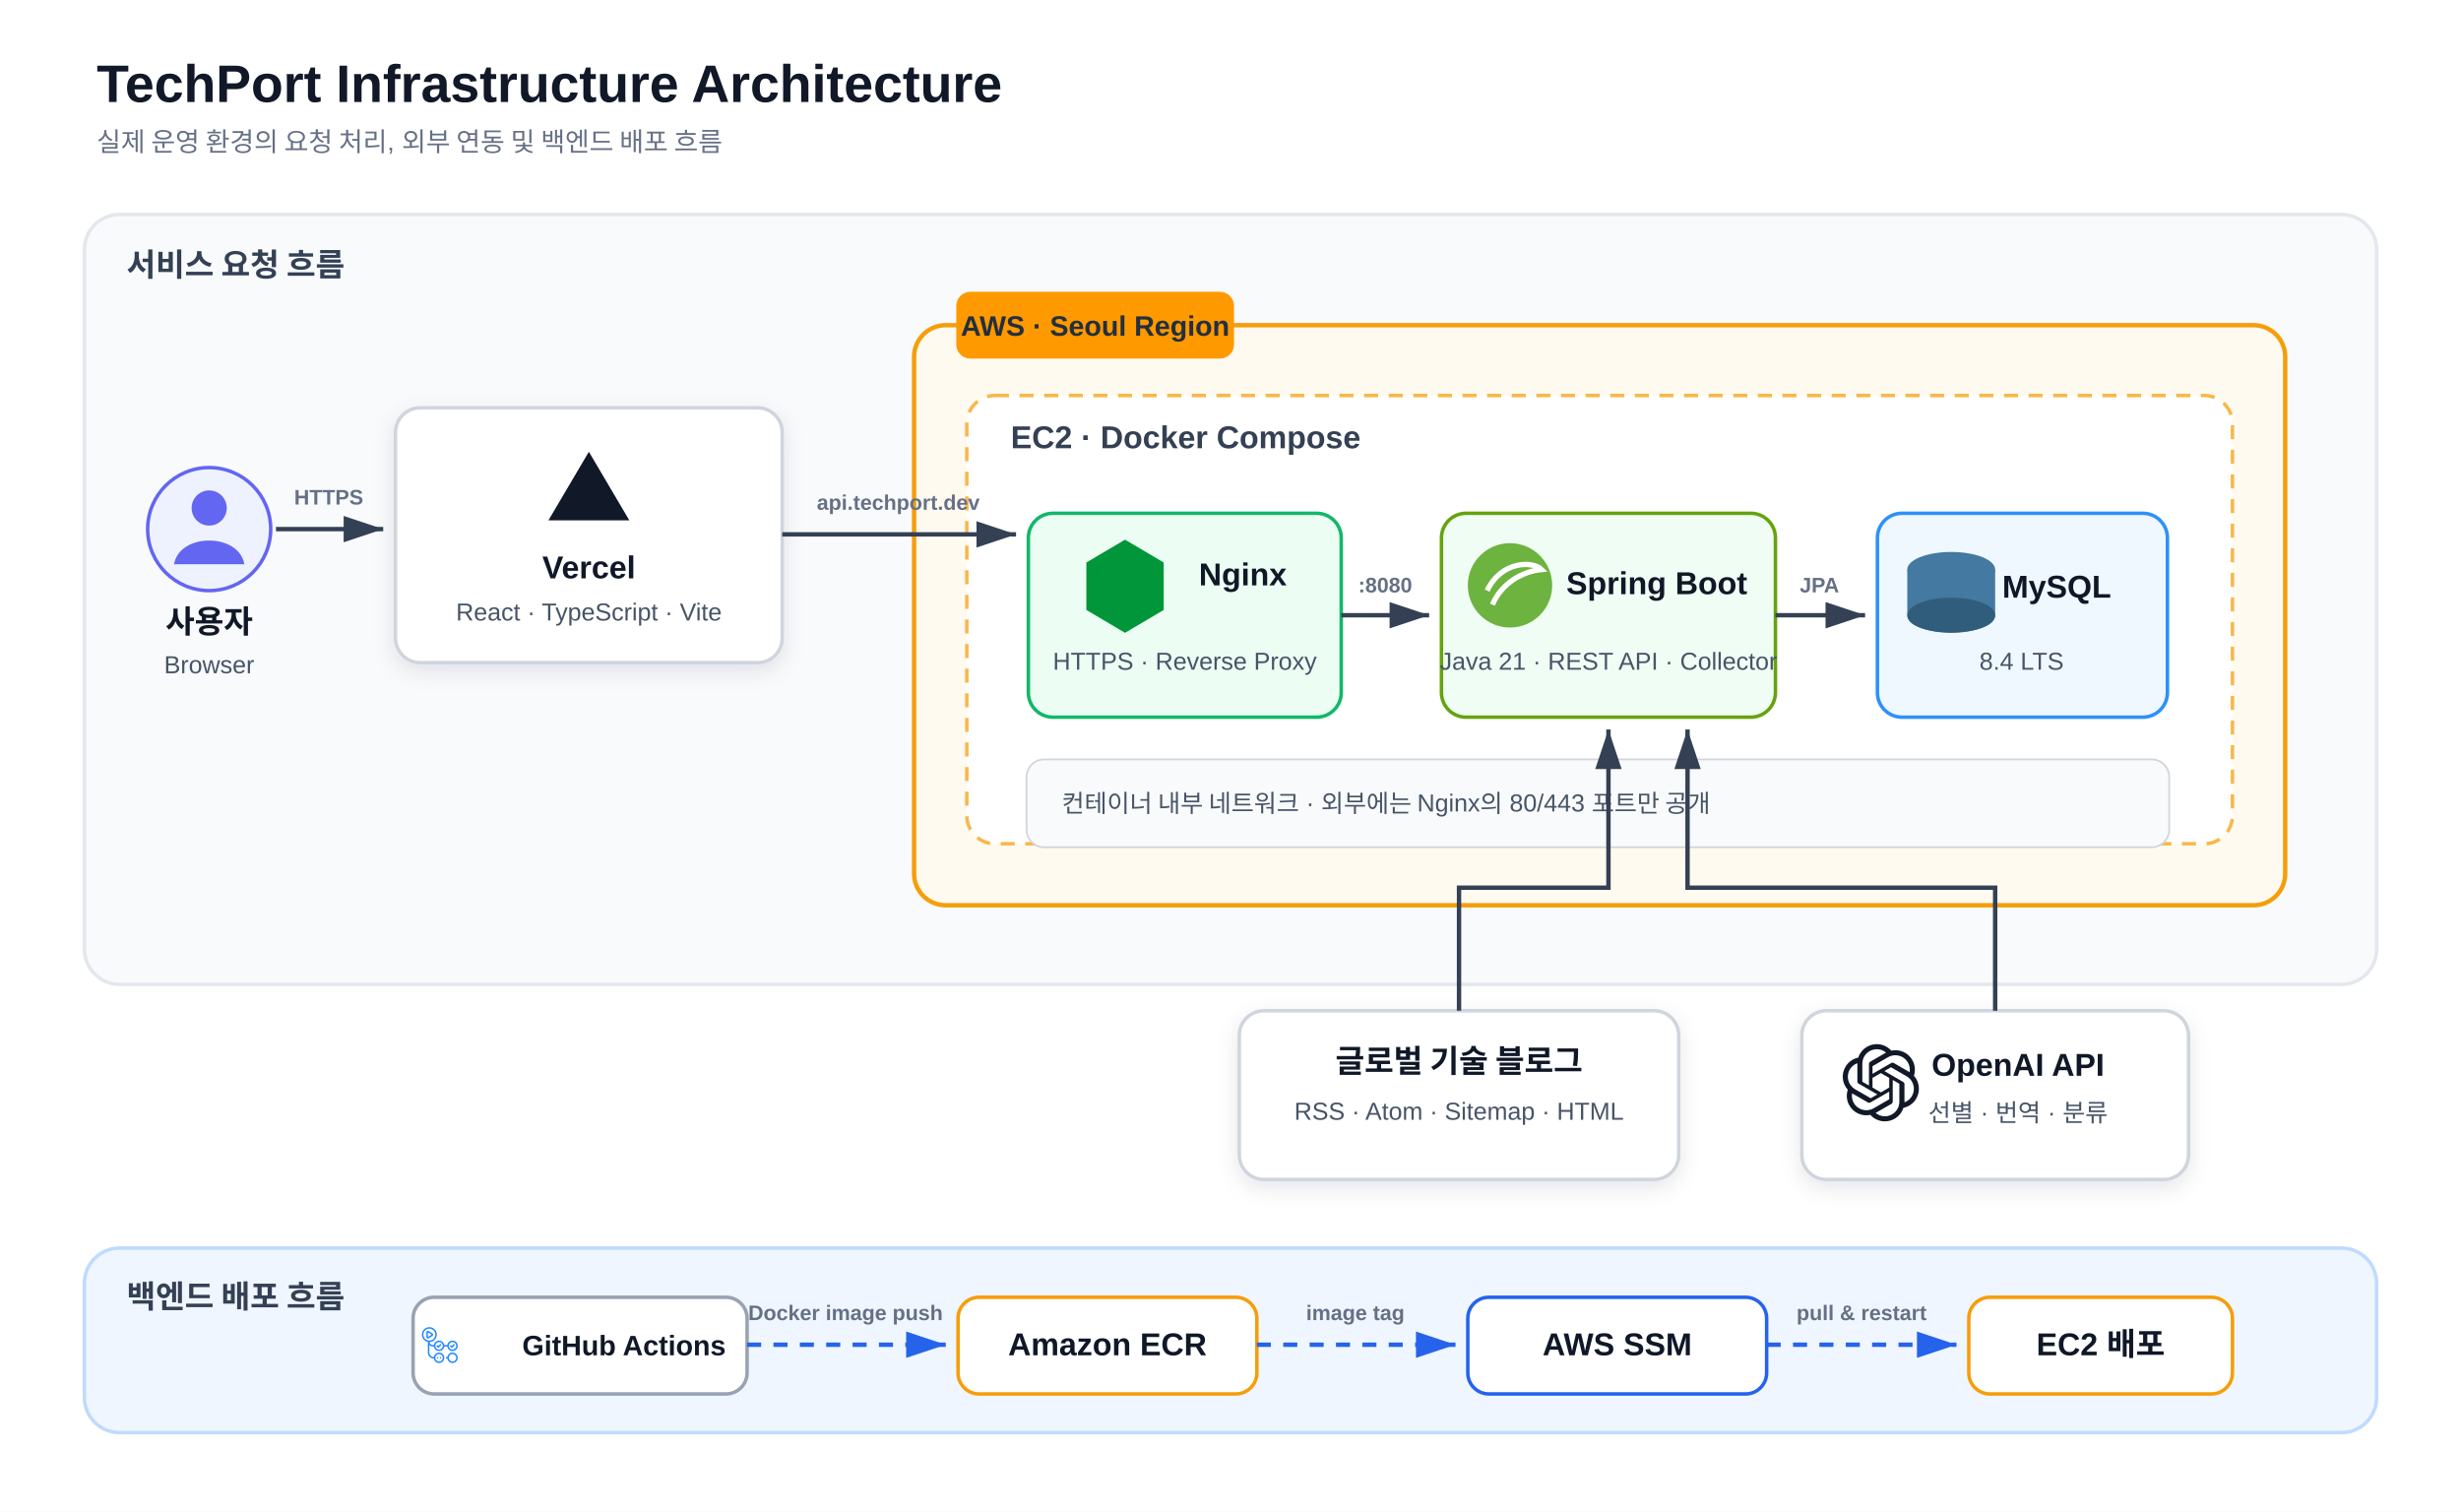
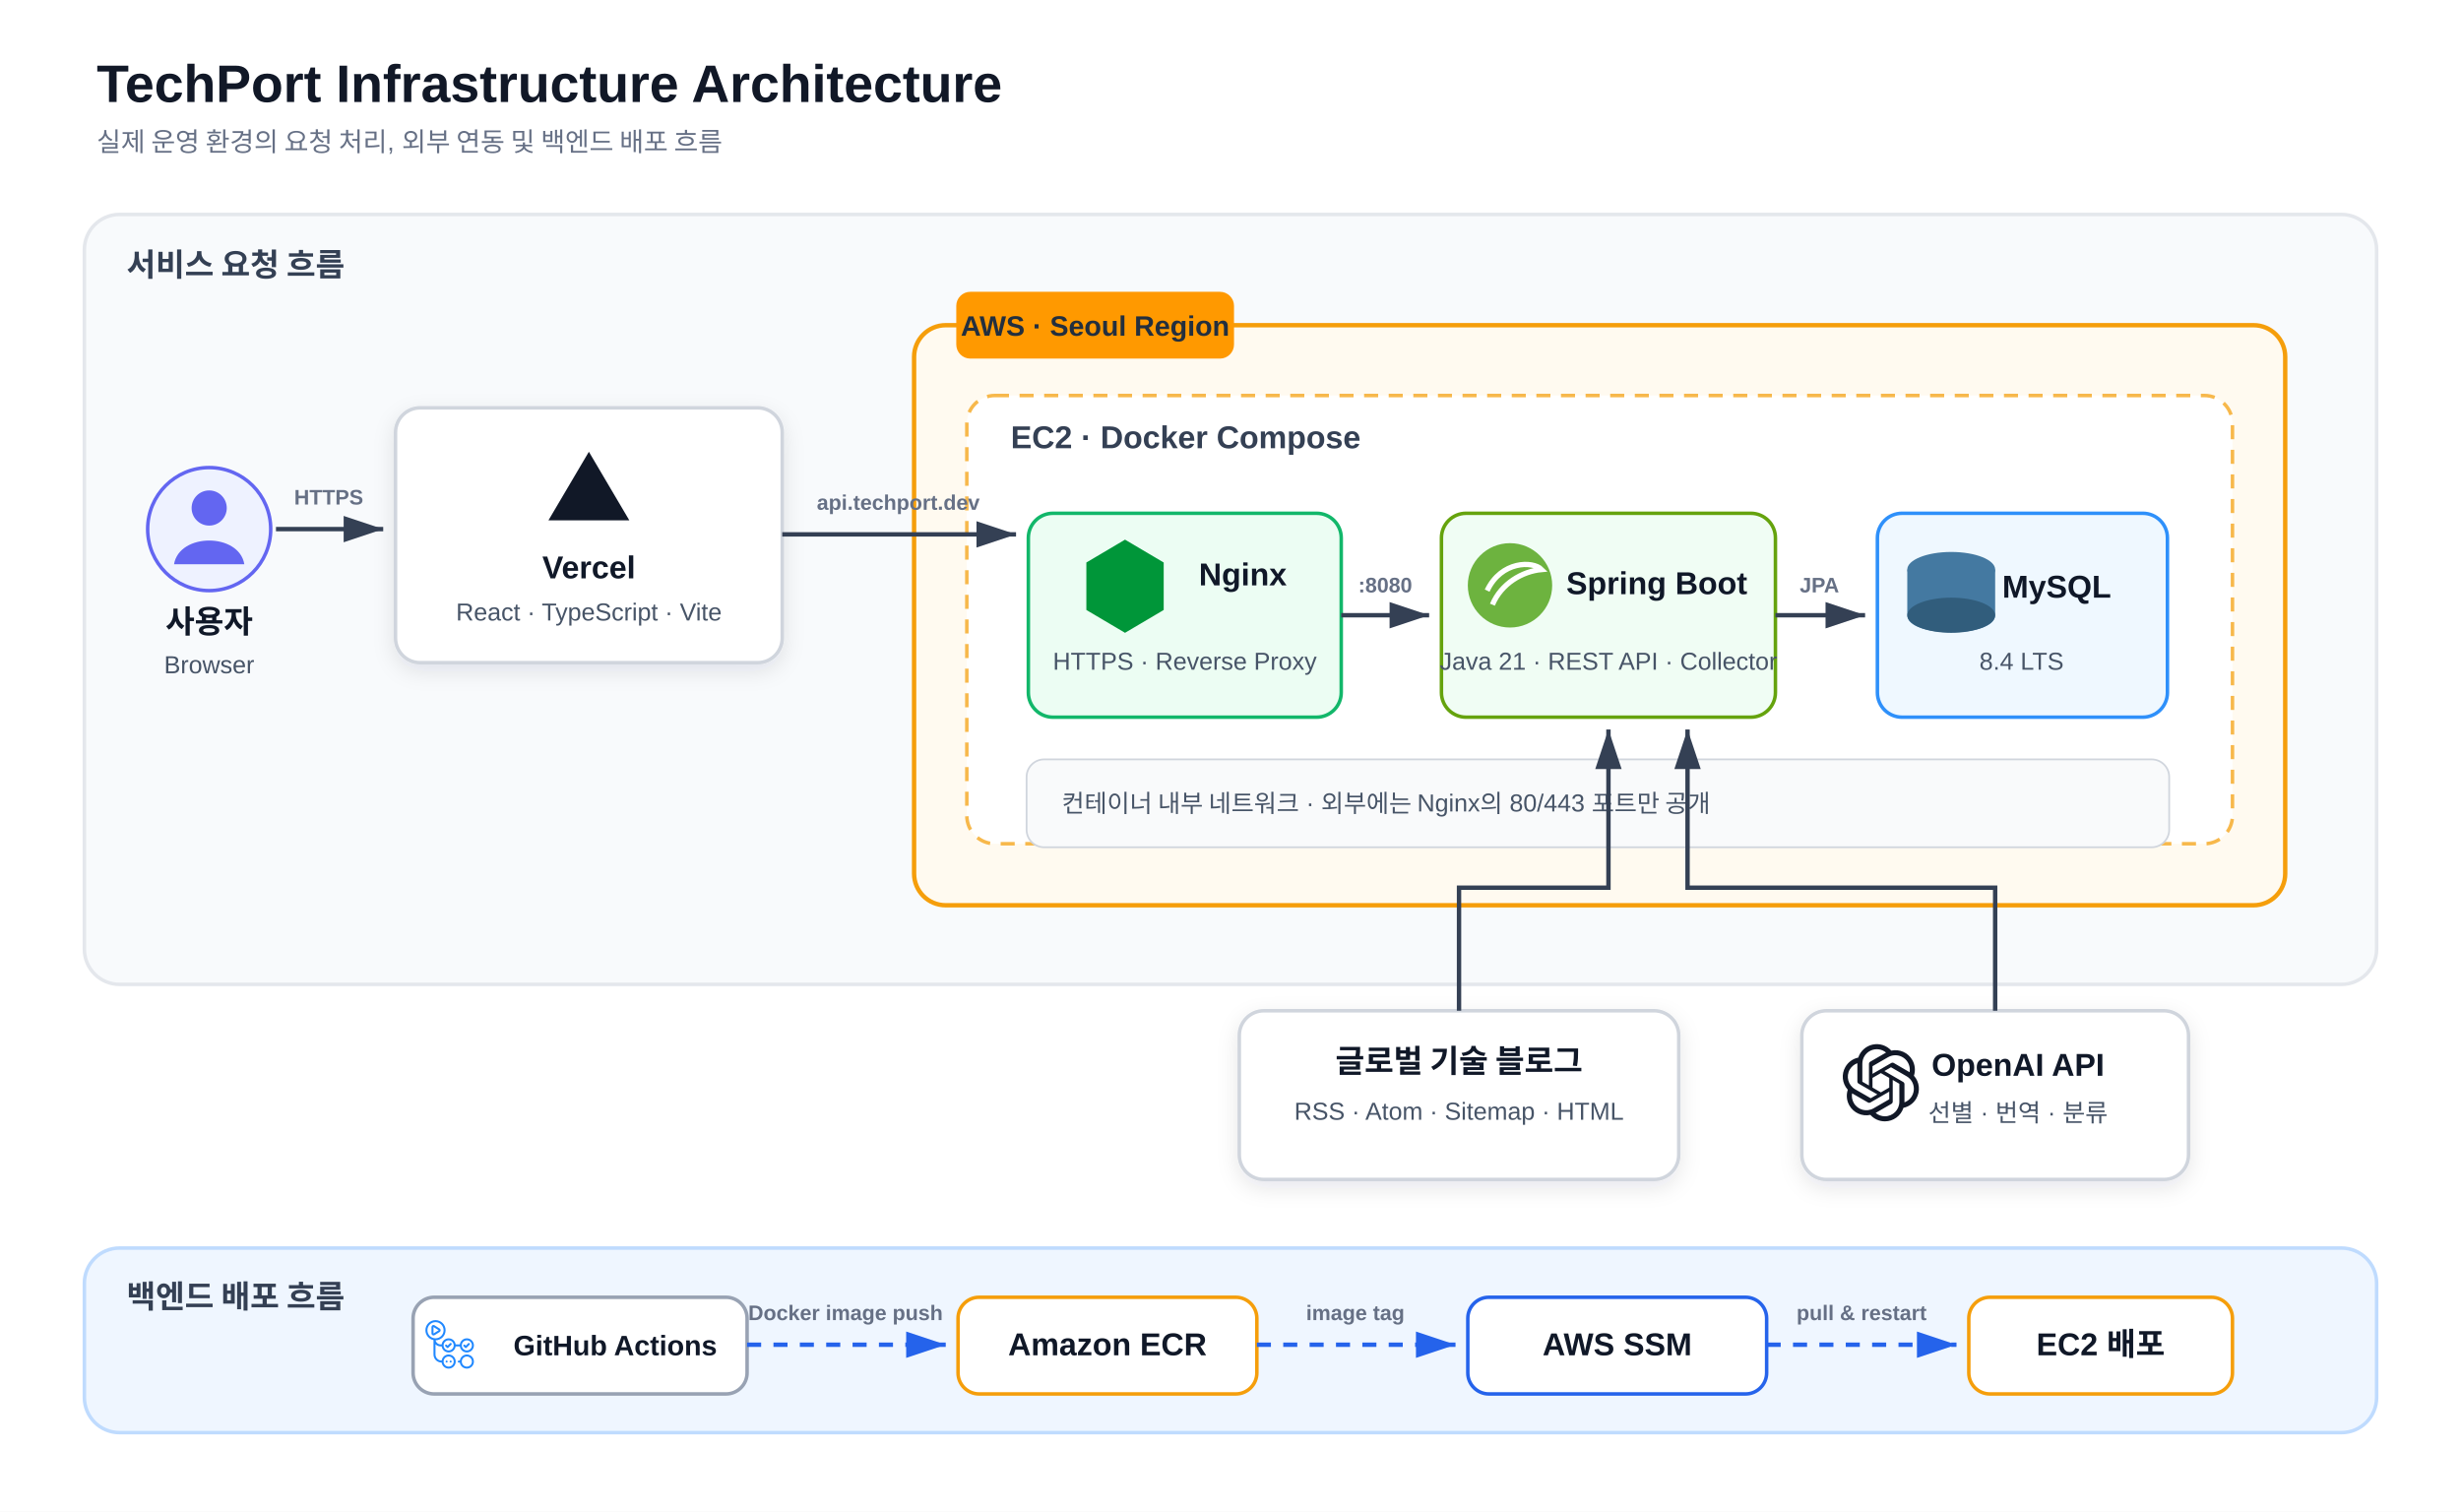
- <svg xmlns="http://www.w3.org/2000/svg" width="1400" height="860" viewBox="0 0 1400 860" role="img" aria-labelledby="title description" data-version="2">
+ <svg xmlns="http://www.w3.org/2000/svg" width="1400" height="860" viewBox="0 0 1400 860" role="img" aria-labelledby="title description" data-version="3">
  <defs>
    <filter id="shadow" x="-20%" y="-20%" width="140%" height="140%">
      <feDropShadow dx="0" dy="4" stdDeviation="6" flood-color="#14213d" flood-opacity="0.10" />
    </filter>
    <marker id="arrow" markerWidth="10" markerHeight="10" refX="9" refY="3" orient="auto" markerUnits="strokeWidth">
      <path d="M0,0 L0,6 L9,3 z" fill="#344054" />
    </marker>
    <marker id="arrowBlue" markerWidth="10" markerHeight="10" refX="9" refY="3" orient="auto" markerUnits="strokeWidth">
      <path d="M0,0 L0,6 L9,3 z" fill="#2563eb" />
    </marker>
    <style>
      .title { font: 700 30px Arial, "Noto Sans KR", sans-serif; fill: #111827; }
      .subtitle { font: 400 15px Arial, "Noto Sans KR", sans-serif; fill: #667085; }
      .section { font: 700 18px Arial, "Noto Sans KR", sans-serif; fill: #344054; }
      .label { font: 700 18px Arial, "Noto Sans KR", sans-serif; fill: #101828; }
      .small { font: 400 14px Arial, "Noto Sans KR", sans-serif; fill: #475467; }
      .tiny { font: 600 12px Arial, "Noto Sans KR", sans-serif; fill: #667085; }
      .box { fill: #ffffff; stroke: #d0d5dd; stroke-width: 2; rx: 14; filter: url(#shadow); }
      .arrow { fill: none; stroke: #344054; stroke-width: 2.5; marker-end: url(#arrow); }
      .deploy { fill: none; stroke: #2563eb; stroke-width: 2.5; stroke-dasharray: 8 7; marker-end: url(#arrowBlue); }
    </style>
  </defs>
  <rect width="1400" height="860" fill="#ffffff" />
  <text x="55" y="58" class="title">TechPort Infrastructure Architecture</text>
  <text x="55" y="86" class="subtitle">실제 운영 환경의 요청 처리, 외부 연동 및 백엔드 배포 흐름</text>
  <rect x="48" y="122" width="1304" height="438" rx="20" fill="#f8fafc" stroke="#e4e7ec" stroke-width="2" />
  <text x="72" y="157" class="section">서비스 요청 흐름</text>
  <circle cx="119" cy="301" r="35" fill="#eef2ff" stroke="#6366f1" stroke-width="2" />
  <circle cx="119" cy="289" r="10" fill="#6366f1" />
  <path d="M99 321 C102 303,136 303,139 321" fill="#6366f1" />
  <text x="119" y="360" text-anchor="middle" class="label">사용자</text>
  <text x="119" y="383" text-anchor="middle" class="small">Browser</text>
  <rect x="225" y="232" width="220" height="145" class="box" />
  <path d="M335 257 L358 296 L312 296 Z" fill="#111827" />
  <text x="335" y="329" text-anchor="middle" class="label">Vercel</text>
  <text x="335" y="353" text-anchor="middle" class="small">React · TypeScript · Vite</text>
  <path d="M157 301 H218" class="arrow" />
  <text x="187" y="287" text-anchor="middle" class="tiny">HTTPS</text>
  <rect x="520" y="185" width="780" height="330" rx="18" fill="#fffaf0" stroke="#f59e0b" stroke-width="2.5" />
  <rect x="544" y="166" width="158" height="38" rx="8" fill="#ff9900" />
  <text x="623" y="191" text-anchor="middle" style="font:700 16px Arial, sans-serif;fill:#232f3e">AWS · Seoul Region</text>
  <rect x="550" y="225" width="720" height="255" rx="16" fill="#ffffff" stroke="#f7b84b" stroke-width="2" stroke-dasharray="8 6" />
  <text x="575" y="255" class="section">EC2 · Docker Compose</text>
  <rect x="585" y="292" width="178" height="116" rx="14" fill="#ecfdf3" stroke="#12b76a" stroke-width="2" />
  <polygon points="618,320 640,307 662,320 662,347 640,360 618,347" fill="#009639" />
  <text x="682" y="333" class="label">Nginx</text>
  <text x="674" y="381" text-anchor="middle" class="small">HTTPS · Reverse Proxy</text>
  <rect x="820" y="292" width="190" height="116" rx="14" fill="#f0fdf4" stroke="#65a30d" stroke-width="2" />
  <circle cx="859" cy="333" r="24" fill="#6db33f" />
  <path d="M846 336 C854 319,872 319,877 324 C866 325,854 332,849 344" fill="none" stroke="#ffffff" stroke-width="3" />
  <text x="891" y="338" class="label">Spring Boot</text>
  <text x="915" y="381" text-anchor="middle" class="small">Java 21 · REST API · Collector</text>
  <rect x="1068" y="292" width="165" height="116" rx="14" fill="#eff8ff" stroke="#2e90fa" stroke-width="2" />
  <ellipse cx="1110" cy="324" rx="25" ry="10" fill="#4479a1" />
  <path d="M1085 324 V350 C1085 363,1135 363,1135 350 V324" fill="#4479a1" />
  <ellipse cx="1110" cy="350" rx="25" ry="10" fill="#315d7c" />
  <text x="1170" y="340" text-anchor="middle" class="label">MySQL</text>
  <text x="1150" y="381" text-anchor="middle" class="small">8.4 LTS</text>
  <path d="M445 304 H578" class="arrow" />
  <text x="511" y="290" text-anchor="middle" class="tiny">api.techport.dev</text>
  <path d="M763 350 H813" class="arrow" />
  <text x="788" y="337" text-anchor="middle" class="tiny">:8080</text>
  <path d="M1010 350 H1061" class="arrow" />
  <text x="1035" y="337" text-anchor="middle" class="tiny">JPA</text>
  <rect x="584" y="432" width="650" height="50" rx="10" fill="#f9fafb" stroke="#d0d5dd" />
  <text x="604" y="462" class="small">컨테이너 내부 네트워크 · 외부에는 Nginx의 80/443 포트만 공개</text>
  <rect x="705" y="575" width="250" height="96" class="box" />
  <text x="830" y="610" text-anchor="middle" class="label">글로벌 기술 블로그</text>
  <text x="830" y="637" text-anchor="middle" class="small">RSS · Atom · Sitemap · HTML</text>
  <rect x="1025" y="575" width="220" height="96" class="box" />
  <g transform="translate(1048 594) scale(1.83)" fill="#111827" aria-label="OpenAI">
    <path d="M22.282 9.821a5.985 5.985 0 0 0-.516-4.911 6.046 6.046 0 0 0-6.51-2.9A6.065 6.065 0 0 0 4.981 4.182a5.985 5.985 0 0 0-3.998 2.9 6.046 6.046 0 0 0 .743 7.097 5.98 5.98 0 0 0 .511 4.911 6.051 6.051 0 0 0 6.515 2.9A5.985 5.985 0 0 0 13.26 24a6.056 6.056 0 0 0 5.772-4.206 5.989 5.989 0 0 0 3.998-2.9 6.056 6.056 0 0 0-.748-7.073zm-9.022 12.608a4.476 4.476 0 0 1-2.876-1.041l.142-.08 4.778-2.758a.795.795 0 0 0 .393-.681v-6.737l2.02 1.169a.071.071 0 0 1 .038.052v5.583a4.504 4.504 0 0 1-4.495 4.494zm-9.661-4.125a4.471 4.471 0 0 1-.535-3.014l.142.085 4.783 2.758a.771.771 0 0 0 .781 0l5.843-3.369v2.332a.08.08 0 0 1-.033.061L9.74 19.95a4.499 4.499 0 0 1-6.141-1.646zM2.341 7.896a4.485 4.485 0 0 1 2.365-1.973V11.6a.766.766 0 0 0 .388.676l5.814 3.354-2.02 1.169a.076.076 0 0 1-.071 0l-4.83-2.787A4.504 4.504 0 0 1 2.341 7.872zm16.596 3.856L13.104 8.364 15.119 7.2a.076.076 0 0 1 .071 0l4.83 2.791a4.494 4.494 0 0 1-.676 8.104v-5.677a.79.79 0 0 0-.407-.667zm2.011-3.023l-.142-.085-4.774-2.782a.776.776 0 0 0-.785 0L9.409 9.23V6.897a.066.066 0 0 1 .028-.061l4.83-2.787a4.499 4.499 0 0 1 6.68 4.66zM8.306 12.863l-2.02-1.164a.08.08 0 0 1-.038-.057V6.074a4.499 4.499 0 0 1 7.376-3.454l-.142.081L8.704 5.459a.795.795 0 0 0-.393.681zm1.098-2.365l2.602-1.5 2.607 1.5v2.999l-2.597 1.5-2.607-1.5Z" />
  </g>
  <text x="1148" y="612" text-anchor="middle" class="label">OpenAI API</text>
  <text x="1148" y="638" text-anchor="middle" class="small">선별 · 번역 · 분류</text>
  <path d="M830 575 V505 H915 V415" class="arrow" />
  <path d="M1135 575 V505 H960 V415" class="arrow" />
  <rect x="48" y="710" width="1304" height="105" rx="20" fill="#eff6ff" stroke="#bfdbfe" stroke-width="2" />
  <text x="72" y="744" class="section">백엔드 배포 흐름</text>
  <rect x="235" y="738" width="190" height="55" rx="12" fill="#ffffff" stroke="#98a2b3" stroke-width="2" />
-   <g transform="translate(240 755) scale(0.85)" fill="#2088ff" aria-label="GitHub Actions">
+   <g transform="translate(242 751) scale(1.15)" fill="#2088ff" aria-label="GitHub Actions">
    <path d="M10.984 13.836a.5.5 0 0 1-.353-.146l-.745-.743a.5.5 0 1 1 .706-.708l.392.391 1.181-1.18a.5.5 0 0 1 .708.707l-1.535 1.533a.504.504 0 0 1-.354.146zm9.353-.147l1.534-1.532a.5.5 0 0 0-.707-.707l-1.181 1.18-.392-.391a.5.5 0 1 0-.706.708l.746.743a.497.497 0 0 0 .706-.001zM4.527 7.452l2.557-1.585A1 1 0 0 0 7.09 4.17L4.533 2.56A1 1 0 0 0 3 3.406v3.196a1.001 1.001 0 0 0 1.527.85zm2.03-2.436L4 6.602V3.406l2.557 1.61zM24 12.5c0 1.93-1.57 3.5-3.5 3.5a3.503 3.503 0 0 1-3.46-3h-2.08a3.503 3.503 0 0 1-3.46 3 3.502 3.502 0 0 1-3.46-3h-.558c-.972 0-1.85-.399-2.482-1.042V17c0 1.654 1.346 3 3 3h.04c.244-1.693 1.7-3 3.46-3 1.93 0 3.5 1.57 3.5 3.5S13.43 24 11.5 24a3.502 3.502 0 0 1-3.46-3H8c-2.206 0-4-1.794-4-4V9.899A5.008 5.008 0 0 1 0 5c0-2.757 2.243-5 5-5s5 2.243 5 5a5.005 5.005 0 0 1-4.952 4.998A2.482 2.482 0 0 0 7.482 12h.558c.244-1.693 1.7-3 3.46-3a3.502 3.502 0 0 1 3.46 3h2.08a3.503 3.503 0 0 1 3.46-3c1.93 0 3.5 1.57 3.5 3.5zm-15 8c0 1.378 1.122 2.5 2.5 2.5s2.5-1.122 2.5-2.5-1.122-2.5-2.5-2.5S9 19.122 9 20.5zM5 9c2.206 0 4-1.794 4-4S7.206 1 5 1 1 2.794 1 5s1.794 4 4 4zm9 3.5c0-1.378-1.122-2.5-2.5-2.5S9 11.122 9 12.5s1.122 2.5 2.5 2.5 2.5-1.122 2.5-2.5zm9 0c0-1.378-1.122-2.5-2.5-2.5S18 11.122 18 12.5s1.122 2.5 2.5 2.5 2.5-1.122 2.5-2.5zm-13 8a.5.5 0 1 0 1 0 .5.5 0 0 0-1 0zm2 0a.5.5 0 1 0 1 0 .5.5 0 0 0-1 0zm12 0c0 1.93-1.57 3.5-3.5 3.5a3.503 3.503 0 0 1-3.46-3.002c-.007.001-.013.005-.021.005l-.506.017h-.017a.5.5 0 0 1-.016-.999l.506-.017c.018-.002.035.006.052.007A3.503 3.503 0 0 1 20.5 17c1.93 0 3.5 1.57 3.5 3.5zm-1 0c0-1.378-1.122-2.5-2.5-2.5S18 19.122 18 20.5s1.122 2.5 2.5 2.5 2.5-1.122 2.5-2.5z" />
  </g>
-   <text x="355" y="771" text-anchor="middle" style="font:700 16px Arial, 'Noto Sans KR', sans-serif;fill:#101828">GitHub Actions</text>
+   <text x="350" y="771" text-anchor="middle" style="font:700 16px Arial, 'Noto Sans KR', sans-serif;fill:#101828">GitHub Actions</text>
  <rect x="545" y="738" width="170" height="55" rx="12" fill="#ffffff" stroke="#f59e0b" stroke-width="2" />
  <text x="630" y="771" text-anchor="middle" class="label">Amazon ECR</text>
  <rect x="835" y="738" width="170" height="55" rx="12" fill="#ffffff" stroke="#2563eb" stroke-width="2" />
  <text x="920" y="771" text-anchor="middle" class="label">AWS SSM</text>
  <rect x="1120" y="738" width="150" height="55" rx="12" fill="#ffffff" stroke="#f59e0b" stroke-width="2" />
  <text x="1195" y="771" text-anchor="middle" class="label">EC2 배포</text>
  <path d="M425 765 H538" class="deploy" />
  <text x="481" y="751" text-anchor="middle" class="tiny">Docker image push</text>
  <path d="M715 765 H828" class="deploy" />
  <text x="771" y="751" text-anchor="middle" class="tiny">image tag</text>
  <path d="M1005 765 H1113" class="deploy" />
  <text x="1059" y="751" text-anchor="middle" class="tiny">pull &amp; restart</text>
</svg>
